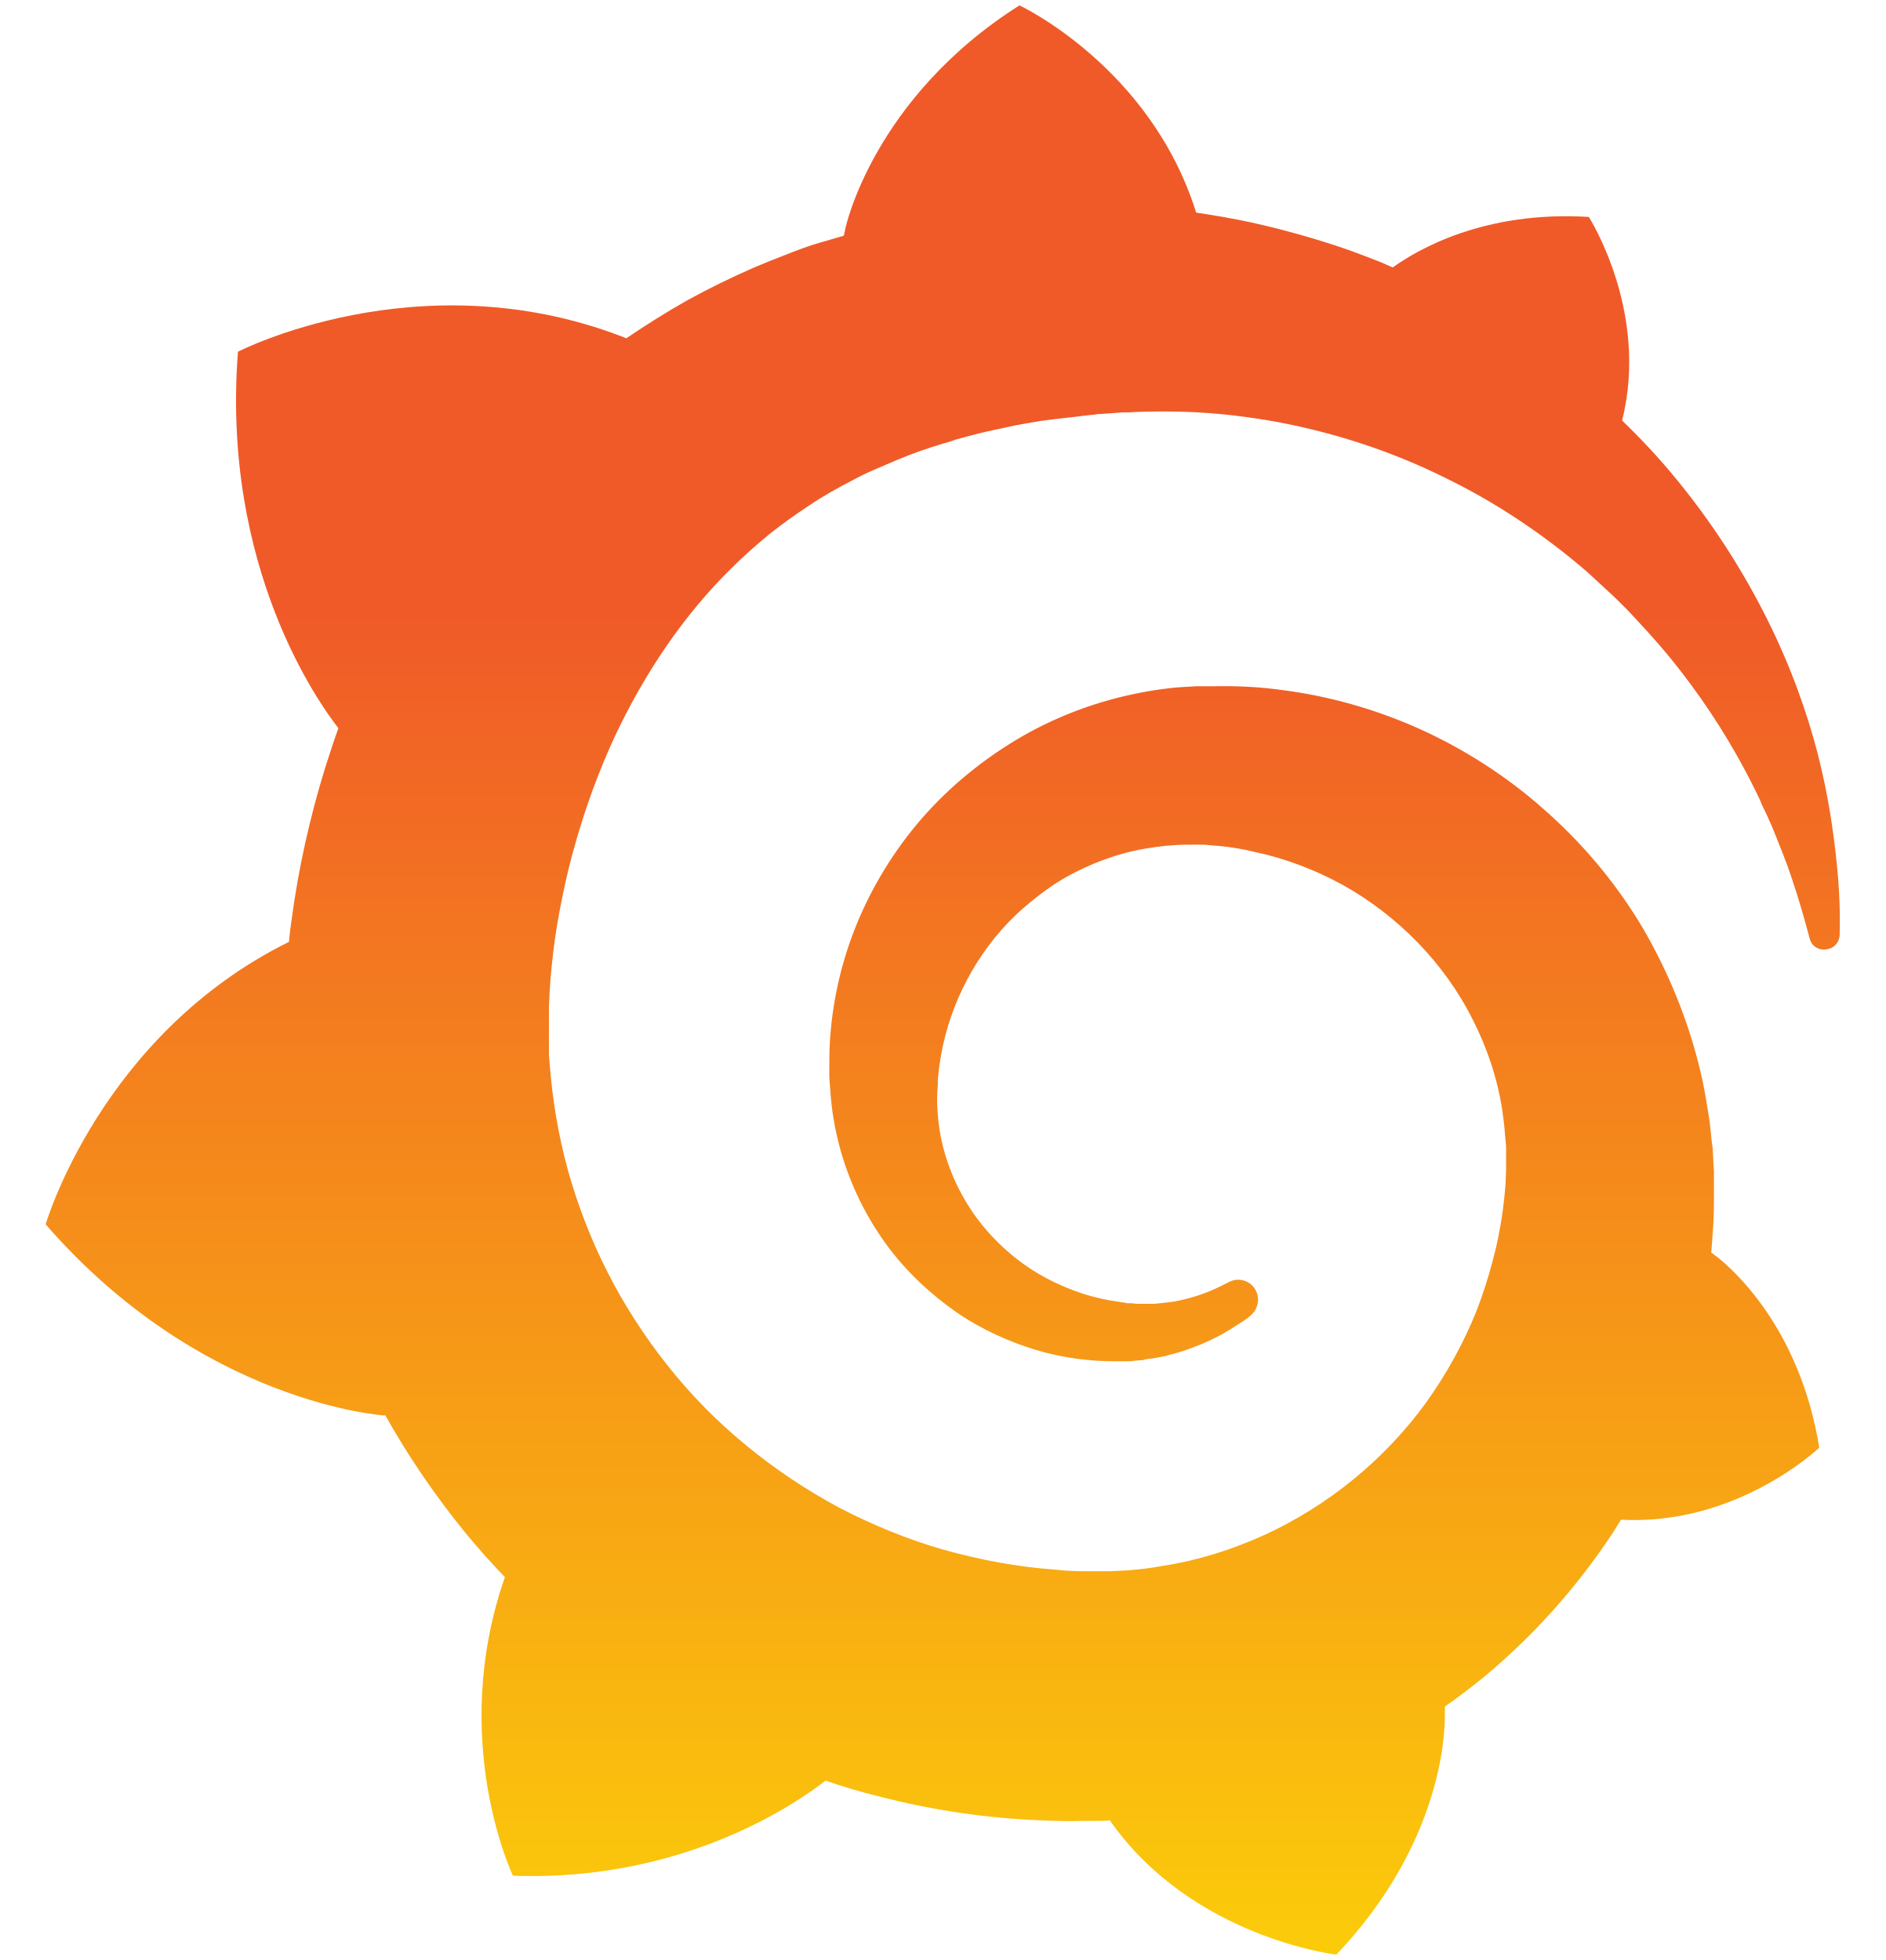
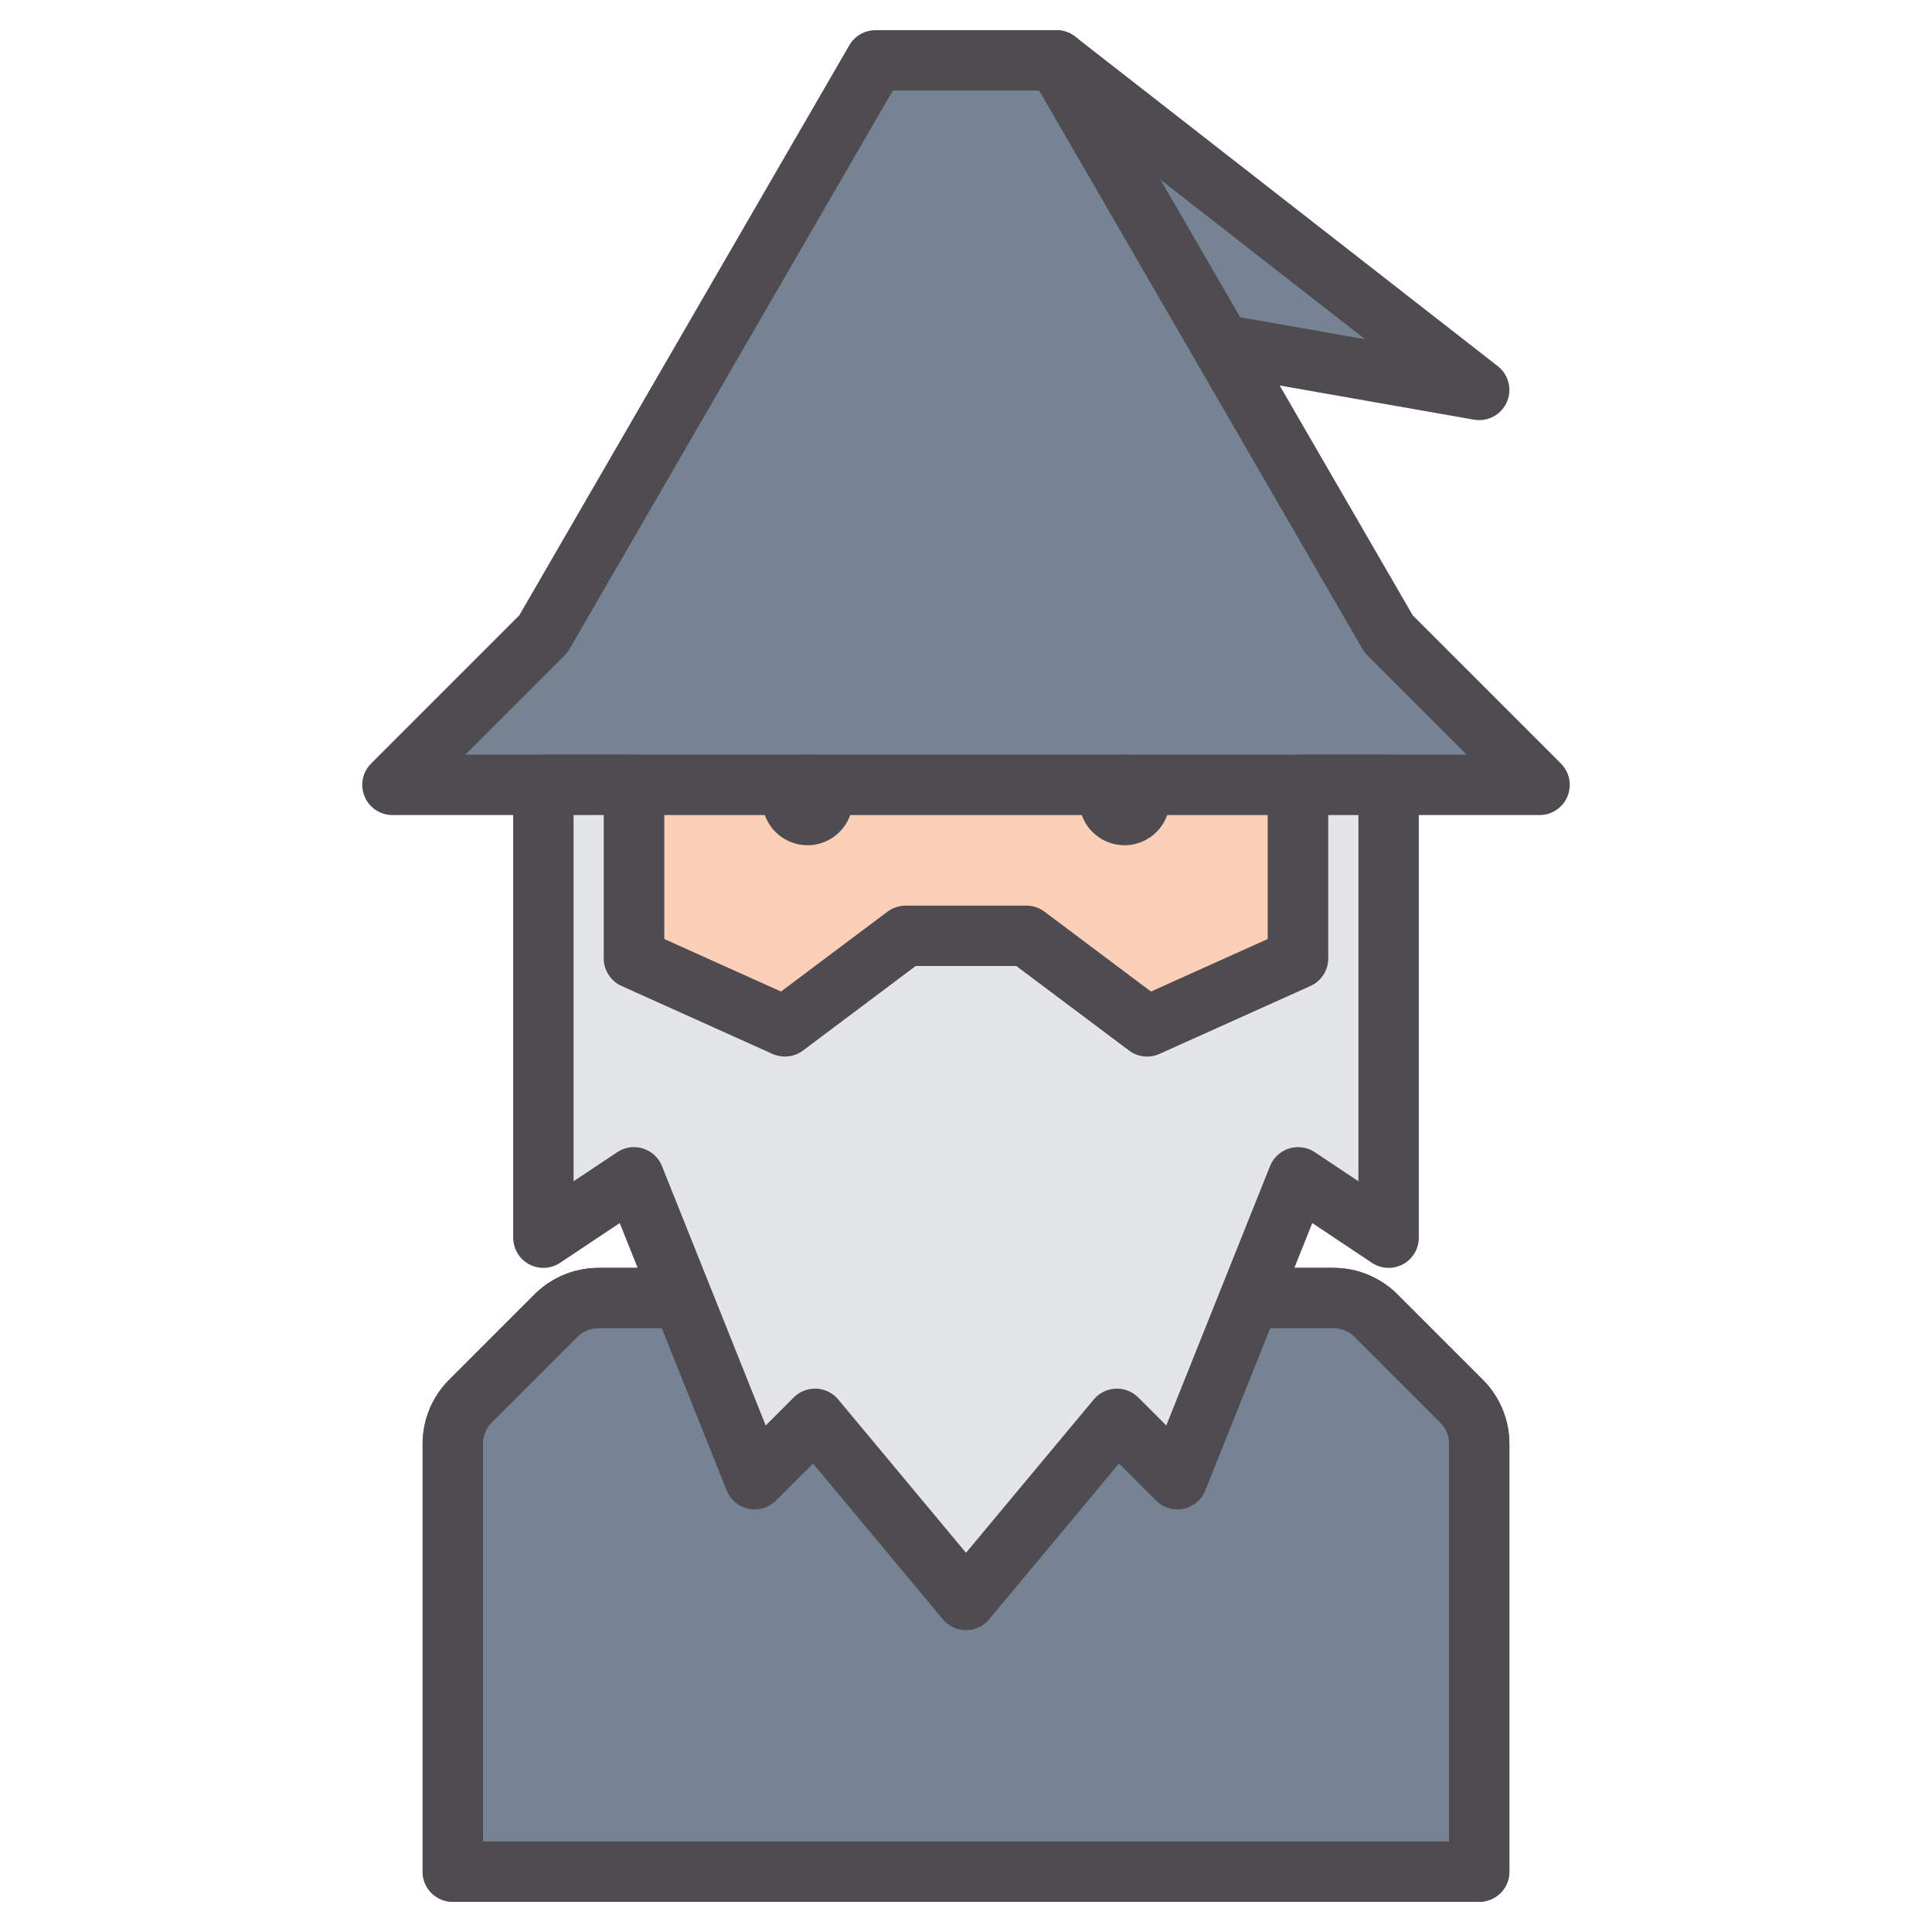
- <svg xmlns="http://www.w3.org/2000/svg" version="1.1" id="Layer_1" x="0px" y="0px" width="351px" height="365px" viewBox="0 0 351 365" style="enable-background:new 0 0 351 365;" xml:space="preserve">
+ <svg xmlns="http://www.w3.org/2000/svg" height="64px" style="enable-background:new 0 0 64 64;" version="1.1" viewBox="0 0 64 64" width="64px" xml:space="preserve">
  <style type="text/css">
- 	.st0{fill:url(#SVGID_1_);}
+ 	.st0{display:none;}
+ 	.st1{display:inline;}
+ 	.st2{fill:#F79765;}
+ 	.st3{fill:none;stroke:#4E4C50;stroke-width:2;stroke-linejoin:round;stroke-miterlimit:10;}
+ 	.st4{fill:#F48B91;}
+ 	.st5{fill:#8F8A8F;}
+ 	.st6{fill:#FCD0B8;}
+ 	.st7{fill:#FFFEF9;}
+ 	.st8{fill:#4E4C50;}
+ 	.st9{fill:#FFF1AD;}
+ 	.st10{fill:#618FB4;}
+ 	.st11{fill:#79A0C1;}
+ 	.st12{fill:#29739D;}
+ 	.st13{fill:#BB5A45;}
+ 	.st14{fill:#F58870;}
+ 	.st15{fill:#909AA7;}
+ 	.st16{fill:#F79E88;}
+ 	.st17{fill:#E4E5E6;}
+ 	.st18{fill:#C7E8E8;}
+ 	.st19{fill:#84D0D3;}
+ 	.st20{fill:#F8F8F9;}
+ 	.st21{fill:#B9E5FB;}
+ 	.st22{fill:#F99F38;}
+ 	.st23{fill:#FBB568;}
+ 	.st24{fill:#F69679;}
+ 	.st25{fill:#758393;}
+ 	.st26{fill:#8892A1;}
+ 	.st27{fill:#586775;}
+ 	.st28{fill:#D1D3D4;}
+ 	.st29{fill:#4EBDE5;}
+ 	.st30{fill:none;stroke:#FFFEF9;stroke-width:2;stroke-miterlimit:10;}
+ 	.st31{fill:#FFE5C7;}
+ 	.st32{fill:none;stroke:#F58870;stroke-width:2;stroke-miterlimit:10;}
+ 	.st33{fill:#CF9765;}
+ 	.st34{fill:none;stroke:#758393;stroke-width:2;stroke-linecap:round;stroke-linejoin:round;stroke-miterlimit:10;}
+ 	.st35{fill:#B8E1DA;}
+ 	.st36{fill:none;stroke:#AFB5BF;stroke-width:2;stroke-miterlimit:10;}
+ 	.st37{fill:#DB826C;}
+ 	.st38{fill:#D5BF4D;}
+ 	.st39{display:none;opacity:0.19;}
+ 	.st40{display:inline;fill:#EC2027;}
+ 	.st41{display:inline;fill:#4E4C50;}
</style>
-   <g id="Layer_1_1_">
- </g>
-   <linearGradient id="SVGID_1_" gradientUnits="userSpaceOnUse" x1="175.5" y1="445.495" x2="175.5" y2="114.035">
-     <stop offset="0" style="stop-color:#FFF100" />
-     <stop offset="1" style="stop-color:#F05A28" />
-   </linearGradient>
-   <path class="st0" d="M342,161.2c-0.6-6.1-1.6-13.1-3.6-20.9c-2-7.7-5-16.2-9.4-25c-4.4-8.8-10.1-17.9-17.5-26.8  c-2.9-3.5-6.1-6.9-9.5-10.2c5.1-20.3-6.2-37.9-6.2-37.9c-19.5-1.2-31.9,6.1-36.5,9.4c-0.8-0.3-1.5-0.7-2.3-1  c-3.3-1.3-6.7-2.6-10.3-3.7c-3.5-1.1-7.1-2.1-10.8-3c-3.7-0.9-7.4-1.6-11.2-2.2c-0.7-0.1-1.3-0.2-2-0.3  c-8.5-27.2-32.9-38.6-32.9-38.6c-27.3,17.3-32.4,41.5-32.4,41.5s-0.1,0.5-0.3,1.4c-1.5,0.4-3,0.9-4.5,1.3c-2.1,0.6-4.2,1.4-6.2,2.2  c-2.1,0.8-4.1,1.6-6.2,2.5c-4.1,1.8-8.2,3.8-12.2,6c-3.9,2.2-7.7,4.6-11.4,7.1c-0.5-0.2-1-0.4-1-0.4c-37.8-14.4-71.3,2.9-71.3,2.9  c-3.1,40.2,15.1,65.5,18.7,70.1c-0.9,2.5-1.7,5-2.5,7.5c-2.8,9.1-4.9,18.4-6.2,28.1c-0.2,1.4-0.4,2.8-0.5,4.2  C18.8,192.7,8.5,228,8.5,228c29.1,33.5,63.1,35.6,63.1,35.6c0,0,0.1-0.1,0.1-0.1c4.3,7.7,9.3,15,14.9,21.9c2.4,2.9,4.8,5.6,7.4,8.3  c-10.6,30.4,1.5,55.6,1.5,55.6c32.4,1.2,53.7-14.2,58.2-17.7c3.2,1.1,6.5,2.1,9.8,2.9c10,2.6,20.2,4.1,30.4,4.5  c2.5,0.1,5.1,0.2,7.6,0.1l1.2,0l0.8,0l1.6,0l1.6-0.1l0,0.1c15.3,21.8,42.1,24.9,42.1,24.9c19.1-20.1,20.2-40.1,20.2-44.4l0,0  c0,0,0-0.1,0-0.3c0-0.4,0-0.6,0-0.6l0,0c0-0.3,0-0.6,0-0.9c4-2.8,7.8-5.8,11.4-9.1c7.6-6.9,14.3-14.8,19.9-23.3  c0.5-0.8,1-1.6,1.5-2.4c21.6,1.2,36.9-13.4,36.9-13.4c-3.6-22.5-16.4-33.5-19.1-35.6l0,0c0,0-0.1-0.1-0.3-0.2  c-0.2-0.1-0.2-0.2-0.2-0.2c0,0,0,0,0,0c-0.1-0.1-0.3-0.2-0.5-0.3c0.1-1.4,0.2-2.7,0.3-4.1c0.2-2.4,0.2-4.9,0.2-7.3l0-1.8l0-0.9  l0-0.5c0-0.6,0-0.4,0-0.6l-0.1-1.5l-0.1-2c0-0.7-0.1-1.3-0.2-1.9c-0.1-0.6-0.1-1.3-0.2-1.9l-0.2-1.9l-0.3-1.9  c-0.4-2.5-0.8-4.9-1.4-7.4c-2.3-9.7-6.1-18.9-11-27.2c-5-8.3-11.2-15.6-18.3-21.8c-7-6.2-14.9-11.2-23.1-14.9  c-8.3-3.7-16.9-6.1-25.5-7.2c-4.3-0.6-8.6-0.8-12.9-0.7l-1.6,0l-0.4,0c-0.1,0-0.6,0-0.5,0l-0.7,0l-1.6,0.1c-0.6,0-1.2,0.1-1.7,0.1  c-2.2,0.2-4.4,0.5-6.5,0.9c-8.6,1.6-16.7,4.7-23.8,9c-7.1,4.3-13.3,9.6-18.3,15.6c-5,6-8.9,12.7-11.6,19.6c-2.7,6.9-4.2,14.1-4.6,21  c-0.1,1.7-0.1,3.5-0.1,5.2c0,0.4,0,0.9,0,1.3l0.1,1.4c0.1,0.8,0.1,1.7,0.2,2.5c0.3,3.5,1,6.9,1.9,10.1c1.9,6.5,4.9,12.4,8.6,17.4  c3.7,5,8.2,9.1,12.9,12.4c4.7,3.2,9.8,5.5,14.8,7c5,1.5,10,2.1,14.7,2.1c0.6,0,1.2,0,1.7,0c0.3,0,0.6,0,0.9,0c0.3,0,0.6,0,0.9-0.1  c0.5,0,1-0.1,1.5-0.1c0.1,0,0.3,0,0.4-0.1l0.5-0.1c0.3,0,0.6-0.1,0.9-0.1c0.6-0.1,1.1-0.2,1.7-0.3c0.6-0.1,1.1-0.2,1.6-0.4  c1.1-0.2,2.1-0.6,3.1-0.9c2-0.7,4-1.5,5.7-2.4c1.8-0.9,3.4-2,5-3c0.4-0.3,0.9-0.6,1.3-1c1.6-1.3,1.9-3.7,0.6-5.3  c-1.1-1.4-3.1-1.8-4.7-0.9c-0.4,0.2-0.8,0.4-1.2,0.6c-1.4,0.7-2.8,1.3-4.3,1.8c-1.5,0.5-3.1,0.9-4.7,1.2c-0.8,0.1-1.6,0.2-2.5,0.3  c-0.4,0-0.8,0.1-1.3,0.1c-0.4,0-0.9,0-1.2,0c-0.4,0-0.8,0-1.2,0c-0.5,0-1,0-1.5-0.1c0,0-0.3,0-0.1,0l-0.2,0l-0.3,0  c-0.2,0-0.5,0-0.7-0.1c-0.5-0.1-0.9-0.1-1.4-0.2c-3.7-0.5-7.4-1.6-10.9-3.2c-3.6-1.6-7-3.8-10.1-6.6c-3.1-2.8-5.8-6.1-7.9-9.9  c-2.1-3.8-3.6-8-4.3-12.4c-0.3-2.2-0.5-4.5-0.4-6.7c0-0.6,0.1-1.2,0.1-1.8c0,0.2,0-0.1,0-0.1l0-0.2l0-0.5c0-0.3,0.1-0.6,0.1-0.9  c0.1-1.2,0.3-2.4,0.5-3.6c1.7-9.6,6.5-19,13.9-26.1c1.9-1.8,3.9-3.4,6-4.9c2.1-1.5,4.4-2.8,6.8-3.9c2.4-1.1,4.8-2,7.4-2.7  c2.5-0.7,5.1-1.1,7.8-1.4c1.3-0.1,2.6-0.2,4-0.2c0.4,0,0.6,0,0.9,0l1.1,0l0.7,0c0.3,0,0,0,0.1,0l0.3,0l1.1,0.1  c2.9,0.2,5.7,0.6,8.5,1.3c5.6,1.2,11.1,3.3,16.2,6.1c10.2,5.7,18.9,14.5,24.2,25.1c2.7,5.3,4.6,11,5.5,16.9c0.2,1.5,0.4,3,0.5,4.5  l0.1,1.1l0.1,1.1c0,0.4,0,0.8,0,1.1c0,0.4,0,0.8,0,1.1l0,1l0,1.1c0,0.7-0.1,1.9-0.1,2.6c-0.1,1.6-0.3,3.3-0.5,4.9  c-0.2,1.6-0.5,3.2-0.8,4.8c-0.3,1.6-0.7,3.2-1.1,4.7c-0.8,3.1-1.8,6.2-3,9.3c-2.4,6-5.6,11.8-9.4,17.1  c-7.7,10.6-18.2,19.2-30.2,24.7c-6,2.7-12.3,4.7-18.8,5.7c-3.2,0.6-6.5,0.9-9.8,1l-0.6,0l-0.5,0l-1.1,0l-1.6,0l-0.8,0  c0.4,0-0.1,0-0.1,0l-0.3,0c-1.8,0-3.5-0.1-5.3-0.3c-7-0.5-13.9-1.8-20.7-3.7c-6.7-1.9-13.2-4.6-19.4-7.8  c-12.3-6.6-23.4-15.6-32-26.5c-4.3-5.4-8.1-11.3-11.2-17.4c-3.1-6.1-5.6-12.6-7.4-19.1c-1.8-6.6-2.9-13.3-3.4-20.1l-0.1-1.3l0-0.3  l0-0.3l0-0.6l0-1.1l0-0.3l0-0.4l0-0.8l0-1.6l0-0.3c0,0,0,0.1,0-0.1l0-0.6c0-0.8,0-1.7,0-2.5c0.1-3.3,0.4-6.8,0.8-10.2  c0.4-3.4,1-6.9,1.7-10.3c0.7-3.4,1.5-6.8,2.5-10.2c1.9-6.7,4.3-13.2,7.1-19.3c5.7-12.2,13.1-23.1,22-31.8c2.2-2.2,4.5-4.2,6.9-6.2  c2.4-1.9,4.9-3.7,7.5-5.4c2.5-1.7,5.2-3.2,7.9-4.6c1.3-0.7,2.7-1.4,4.1-2c0.7-0.3,1.4-0.6,2.1-0.9c0.7-0.3,1.4-0.6,2.1-0.9  c2.8-1.2,5.7-2.2,8.7-3.1c0.7-0.2,1.5-0.4,2.2-0.7c0.7-0.2,1.5-0.4,2.2-0.6c1.5-0.4,3-0.8,4.5-1.1c0.7-0.2,1.5-0.3,2.3-0.5  c0.8-0.2,1.5-0.3,2.3-0.5c0.8-0.1,1.5-0.3,2.3-0.4l1.1-0.2l1.2-0.2c0.8-0.1,1.5-0.2,2.3-0.3c0.9-0.1,1.7-0.2,2.6-0.3  c0.7-0.1,1.9-0.2,2.6-0.3c0.5-0.1,1.1-0.1,1.6-0.2l1.1-0.1l0.5-0.1l0.6,0c0.9-0.1,1.7-0.1,2.6-0.2l1.3-0.1c0,0,0.5,0,0.1,0l0.3,0  l0.6,0c0.7,0,1.5-0.1,2.2-0.1c2.9-0.1,5.9-0.1,8.8,0c5.8,0.2,11.5,0.9,17,1.9c11.1,2.1,21.5,5.6,31,10.3  c9.5,4.6,17.9,10.3,25.3,16.5c0.5,0.4,0.9,0.8,1.4,1.2c0.4,0.4,0.9,0.8,1.3,1.2c0.9,0.8,1.7,1.6,2.6,2.4c0.9,0.8,1.7,1.6,2.5,2.4  c0.8,0.8,1.6,1.6,2.4,2.5c3.1,3.3,6,6.6,8.6,10c5.2,6.7,9.4,13.5,12.7,19.9c0.2,0.4,0.4,0.8,0.6,1.2c0.2,0.4,0.4,0.8,0.6,1.2  c0.4,0.8,0.8,1.6,1.1,2.4c0.4,0.8,0.7,1.5,1.1,2.3c0.3,0.8,0.7,1.5,1,2.3c1.2,3,2.4,5.9,3.3,8.6c1.5,4.4,2.6,8.3,3.5,11.7  c0.3,1.4,1.6,2.3,3,2.1c1.5-0.1,2.6-1.3,2.6-2.8C342.6,170.4,342.5,166.1,342,161.2z" />
+   <g class="st0" id="guide" />
+   <g id="Layer_3" />
+   <g id="Layer_2">
+     <g>
+       <path class="st6" d="M48.414,46.414l-2.828-2.828C45.211,43.211,44.702,43,44.172,43H37v-4H27v4h-7.172    c-0.53,0-1.039,0.211-1.414,0.586l-2.828,2.828C15.211,46.789,15,47.298,15,47.828V62h34V47.828    C49,47.298,48.789,46.789,48.414,46.414z" />
+       <path class="st3" d="M48.414,46.414l-2.828-2.828C45.211,43.211,44.702,43,44.172,43H37v-4H27v4h-7.172    c-0.53,0-1.039,0.211-1.414,0.586l-2.828,2.828C15.211,46.789,15,47.298,15,47.828V62h34V47.828    C49,47.298,48.789,46.789,48.414,46.414z" />
+       <path class="st25" d="M48.414,46.414l-2.828-2.828C45.211,43.211,44.702,43,44.172,43H37H27h-7.172    c-0.53,0-1.039,0.211-1.414,0.586l-2.828,2.828C15.211,46.789,15,47.298,15,47.828V62h34V47.828    C49,47.298,48.789,46.789,48.414,46.414z" />
+       <path class="st3" d="M48.414,46.414l-2.828-2.828C45.211,43.211,44.702,43,44.172,43H37H27h-7.172    c-0.53,0-1.039,0.211-1.414,0.586l-2.828,2.828C15.211,46.789,15,47.298,15,47.828V62h34V47.828    C49,47.298,48.789,46.789,48.414,46.414z" />
+       <polygon class="st6" points="21,20 21,35 25,39 39,39 43,35 43,20   " />
+       <polygon class="st3" points="21,20 21,35 25,39 39,39 43,35 43,20   " />
+       <g>
+         <g>
+           <polygon class="st25" points="35,2 30.042,9.583 49,12.917     " />
+           <polygon class="st3" points="35,2 30.042,9.583 49,12.917     " />
+         </g>
+         <polygon class="st25" points="46,21 35,2 29,2 18,21 13,26 51,26    " />
+         <polygon class="st3" points="46,21 35,2 29,2 18,21 13,26 51,26    " />
+       </g>
+       <g>
+         <g>
+           <polygon class="st17" points="32,53 27,47 25,49 21,39 18,41 18,26 21,26 21,31.75 26,34 30,31 34,31 38,34 43,31.75 43,26       46,26 46,41 43,39 39,49 37,47     " />
+         </g>
+         <g>
+           <polygon class="st3" points="32,53 27,47 25,49 21,39 18,41 18,26 21,26 21,31.75 26,34 30,31 34,31 38,34 43,31.75 43,26       46,26 46,41 43,39 39,49 37,47     " />
+         </g>
+       </g>
+       <g>
+         <circle class="st8" cx="37.25" cy="26.5" r="1.5" />
+         <circle class="st8" cx="26.75" cy="26.5" r="1.5" />
+       </g>
+     </g>
+   </g>
+   <g class="st39" id="sketch">
+     <path class="st41" d="M42.851,31.424c-0.941,0.085-1.808,0.623-2.663,1.006   c-0.787,0.353-1.746,0.656-2.426,1.22c-0.351-0.4-0.757-0.777-1.049-1.119   c-0.468-0.548-0.961-1.316-1.608-1.715c-0.004-0.225-0.149-0.449-0.439-0.45   c-1.738-0.007-3.518-0.121-5.25,0.03c-0.086,0.008-0.151,0.038-0.207,0.077   c-0.079,0.004-0.161,0.03-0.235,0.09c-1.008,0.811-1.848,1.955-3.048,2.518   c-1.404,0.659-3.086-0.535-4.321-1.207c-0.652-0.355-1.235,0.643-0.582,0.995   c1.278,0.689,3.405,2.058,4.873,1.452c1.331-0.549,2.836-1.886,3.563-3.156   c1.64,0.166,3.324,0.101,4.974,0.113c0.218,0.586,0.696,1.078,1.091,1.557   c0.586,0.712,1.447,1.463,1.873,2.281c0.291,0.559,1.22,0.175,1.024-0.432   c-0.03-0.093-0.071-0.186-0.118-0.277c0.724-0.156,1.435-0.551,2.091-0.836   c0.918-0.398,2.032-0.7,2.774-1.38C43.443,31.941,43.242,31.388,42.851,31.424z" />
+     <g class="st1">
+       <path class="st8" d="M46.479,26.661c-1.002,3.57-1.131,7.863-0.883,11.559    c-0.097-0.002-0.199,0.018-0.305,0.093c-0.817,0.575-1.626,1.163-2.452,1.724    c-0.289,0.196-0.335,0.474-0.248,0.705c-0.523,0.862-0.877,1.862-1.303,2.766    c-0.425,0.901-0.812,2.122-1.422,2.966c-0.541-0.419-1.066-1.484-1.549-1.809    c-0.239-0.161-0.662-0.064-0.785,0.206c-0.009,0.021-0.019,0.042-0.028,0.062    c-0.038,0.083-0.058,0.162-0.068,0.241c-1.008,0.693-1.802,1.8-2.615,2.698    c-0.978,1.079-1.99,2.139-2.907,3.27c-0.441,0.544,0.274,1.308,0.786,0.786    c1.02-1.038,1.958-2.164,2.92-3.257c0.735-0.835,1.645-1.674,2.242-2.637    c0.722,0.944,1.934,2.605,2.884,1.338c0.675-0.901,1.093-2.239,1.556-3.271    c0.437-0.975,0.977-2.014,1.22-3.072c0.02-0.013,0.04-0.015,0.06-0.031    c0.75-0.582,1.521-1.14,2.281-1.71c0.149-0.112,0.219-0.261,0.235-0.413    c0.227-0.002,0.451-0.153,0.464-0.459c0.176-3.863,0.615-7.799,0.665-11.653    C47.231,26.331,46.595,26.249,46.479,26.661z" />
+       <path class="st8" d="M17.521,26.661c1.002,3.57,1.131,7.863,0.883,11.559    c0.097-0.002,0.199,0.018,0.305,0.093c0.817,0.575,1.626,1.163,2.452,1.724    c0.289,0.196,0.335,0.474,0.248,0.705c0.523,0.862,0.877,1.862,1.303,2.766    c0.425,0.901,0.812,2.122,1.422,2.966c0.541-0.419,1.066-1.484,1.549-1.809    c0.239-0.161,0.662-0.064,0.785,0.206c0.009,0.021,0.019,0.042,0.028,0.062    c0.038,0.083,0.058,0.162,0.068,0.241c1.008,0.693,1.802,1.8,2.615,2.698    c0.978,1.079,1.99,2.139,2.907,3.27c0.441,0.544-0.274,1.308-0.786,0.786    c-1.02-1.038-1.958-2.164-2.92-3.257c-0.735-0.835-1.645-1.674-2.242-2.637    c-0.722,0.944-1.934,2.605-2.884,1.338c-0.675-0.901-1.093-2.239-1.556-3.271    c-0.437-0.975-0.977-2.014-1.22-3.072c-0.02-0.013-0.04-0.015-0.06-0.031    c-0.75-0.582-1.521-1.14-2.281-1.71c-0.149-0.112-0.219-0.261-0.235-0.413    c-0.227-0.002-0.451-0.153-0.464-0.459c-0.176-3.863-0.615-7.799-0.665-11.653    C16.769,26.331,17.405,26.249,17.521,26.661z" />
+     </g>
+   </g>
</svg>
